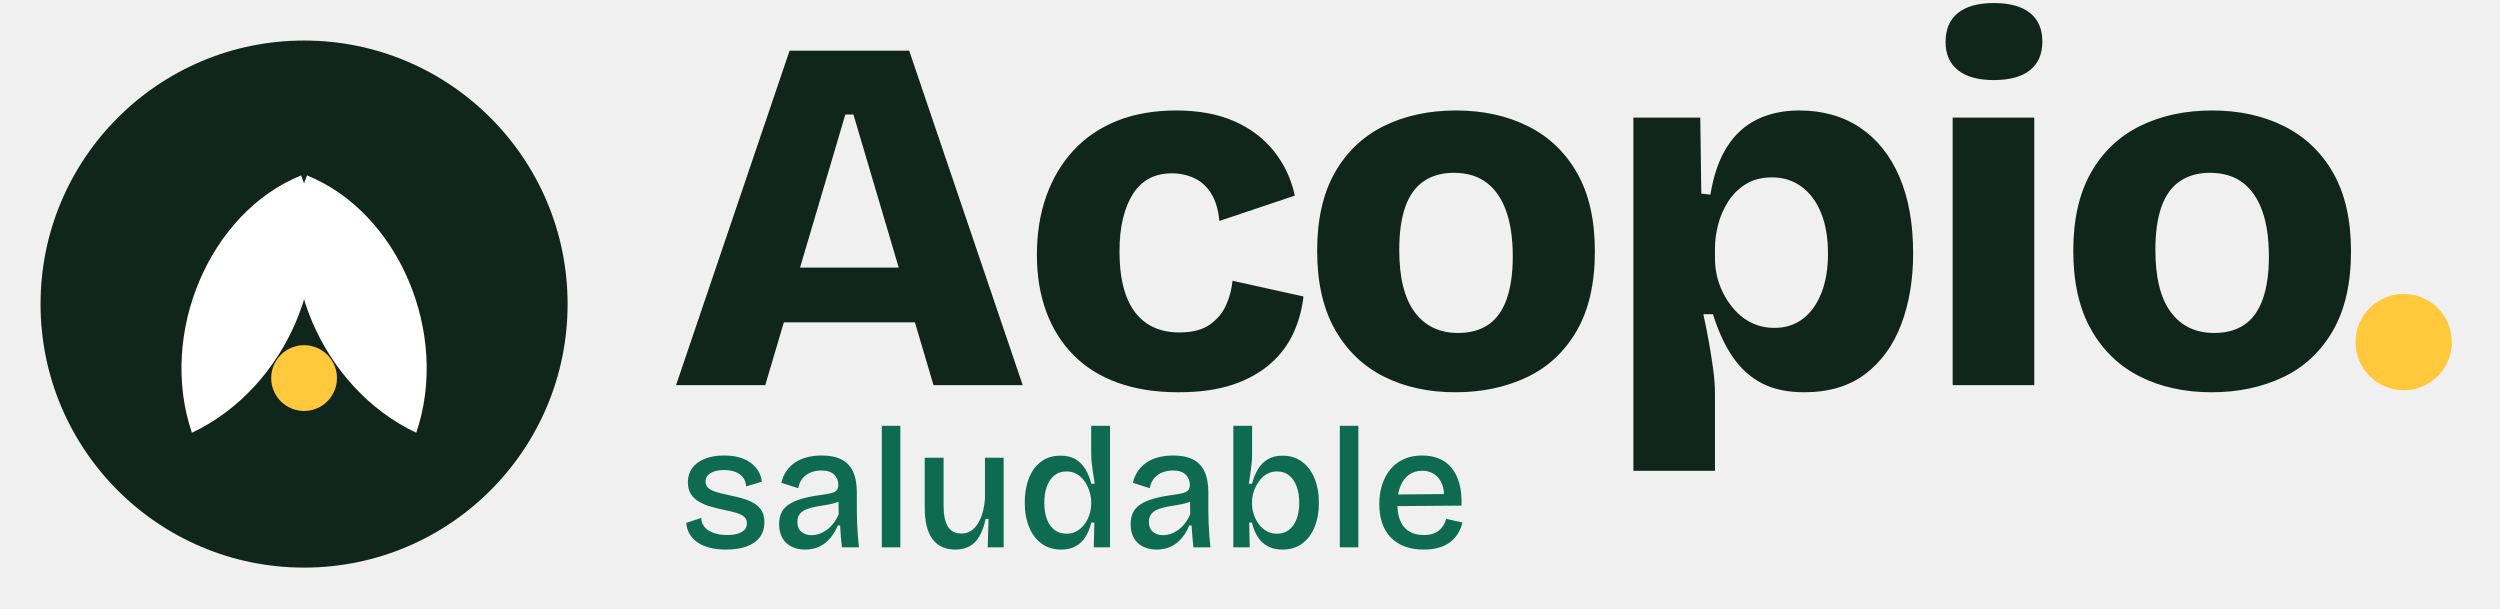
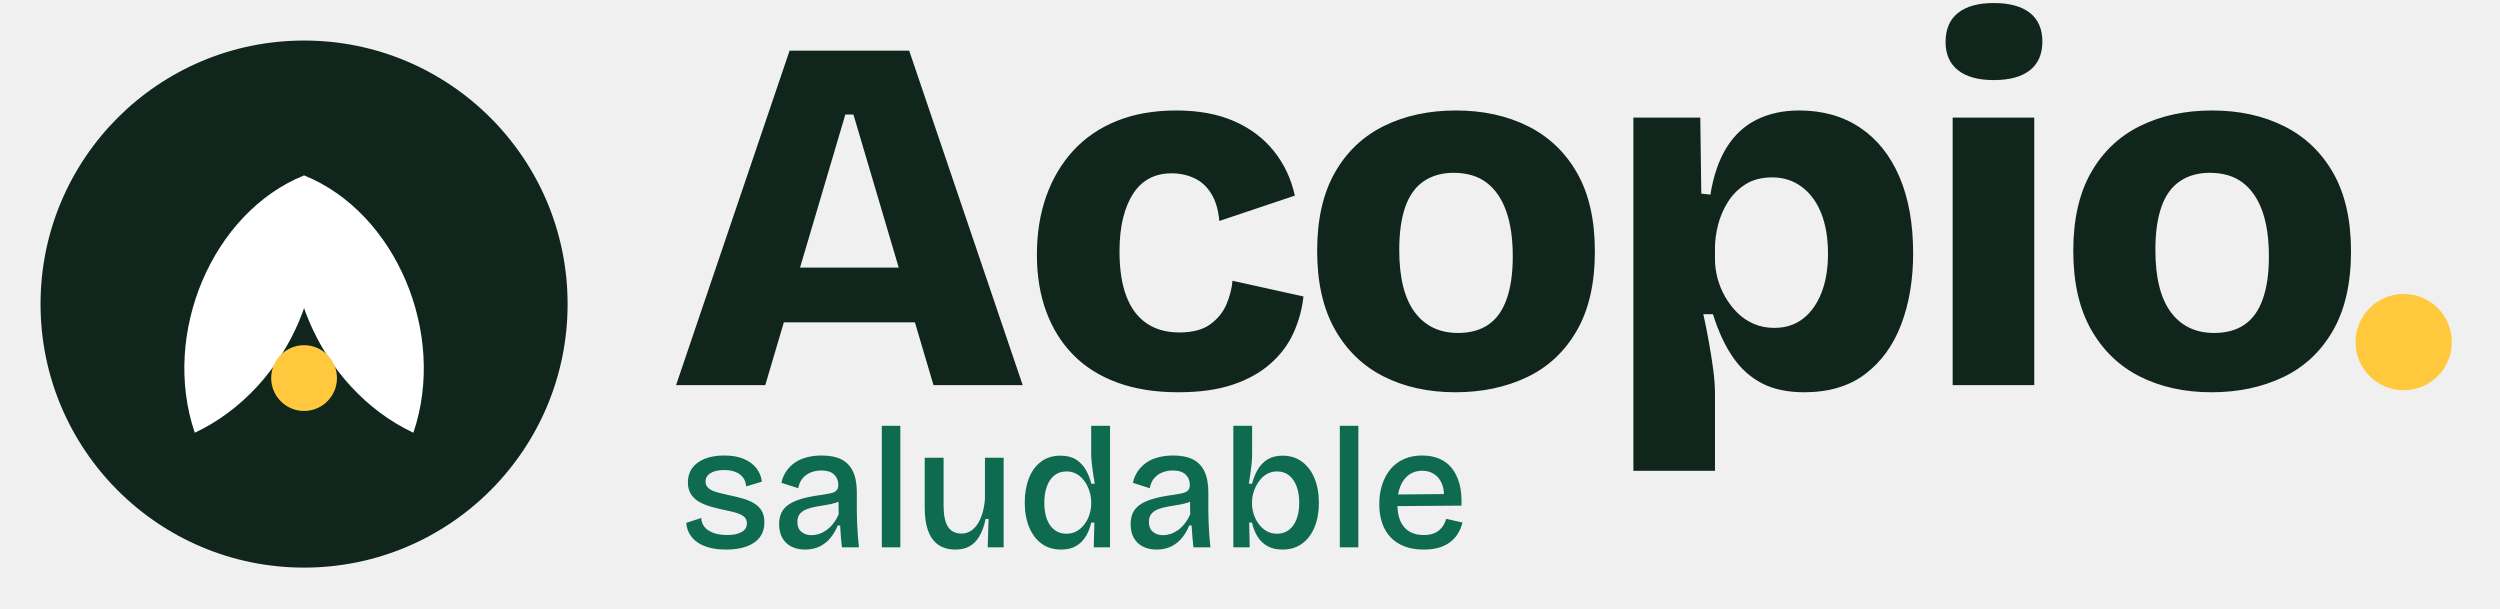
<svg xmlns="http://www.w3.org/2000/svg" viewBox="-8 -8 493.3 120">
  <g transform="scale(1.04)">
    <circle cx="50" cy="50" r="50" fill="#10251C" />
    <g transform="translate(50,50) scale(.78) translate(-50,-50)">
      <g fill="#fff">
-         <path transform="translate(36,50) rotate(23)" d="M0,-34 C17,-17 17,15 0,34 C-17,15 -17,-17 0,-34Z" />
-         <path transform="translate(64,50) rotate(-23)" d="M0,-34 C17,-17 17,15 0,34 C-17,15 -17,-17 0,-34Z" />
+         <path transform="translate(36.7,50) rotate(23)" d="M0,-34 C17,-17 17,15 0,34 C-17,15 -17,-17 0,-34Z" />
+         <path transform="translate(63.3,50) rotate(-23)" d="M0,-34 C17,-17 17,15 0,34 C-17,15 -17,-17 0,-34Z" />
      </g>
      <circle cx="50" cy="68" r="8" fill="#FFC83D" />
    </g>
  </g>
  <g transform="translate(124,2)">
    <g transform="translate(0,66) scale(0.1)">
      <path d="M14 0 238 -660H474L698 0H522L364 -534H348L190 0ZM147 -124V-232H589V-124ZM1005 14Q937 14 885.0 -5.0Q833 -24 798.0 -59.5Q763 -95 744.5 -145.0Q726 -195 726 -257Q726 -321 744.5 -373.0Q763 -425 798.0 -463.0Q833 -501 884.0 -521.5Q935 -542 1001 -542Q1067 -542 1115.0 -521.0Q1163 -500 1193.5 -462.0Q1224 -424 1235 -374L1086 -324Q1083 -357 1070.0 -378.0Q1057 -399 1036.5 -408.5Q1016 -418 992 -418Q967 -418 948.0 -408.0Q929 -398 916.0 -378.0Q903 -358 896.0 -329.5Q889 -301 889 -264Q889 -211 902.5 -175.5Q916 -140 942.5 -122.0Q969 -104 1007 -104Q1046 -104 1068.0 -120.0Q1090 -136 1100.0 -159.5Q1110 -183 1112 -206L1252 -175Q1248 -138 1232.5 -103.5Q1217 -69 1187.0 -42.5Q1157 -16 1112.5 -1.0Q1068 14 1005 14ZM1552 14Q1472 14 1410.5 -17.0Q1349 -48 1314.0 -110.0Q1279 -172 1279 -265Q1279 -358 1314.0 -419.5Q1349 -481 1411.0 -511.5Q1473 -542 1553 -542Q1633 -542 1695.0 -511.0Q1757 -480 1792.0 -418.5Q1827 -357 1827 -264Q1827 -169 1791.0 -107.0Q1755 -45 1692.5 -15.5Q1630 14 1552 14ZM1557 -103Q1593 -103 1617.0 -119.5Q1641 -136 1653.0 -170.0Q1665 -204 1665 -254Q1665 -307 1652.0 -343.5Q1639 -380 1613.5 -399.5Q1588 -419 1548 -419Q1514 -419 1489.5 -402.5Q1465 -386 1453.0 -352.0Q1441 -318 1441 -267Q1441 -185 1471.5 -144.0Q1502 -103 1557 -103ZM1903 169V-258V-528H2035L2037 -378L2055 -376Q2064 -432 2087.0 -469.0Q2110 -506 2146.5 -524.0Q2183 -542 2230 -542Q2300 -542 2350.5 -508.0Q2401 -474 2428.0 -411.0Q2455 -348 2455 -260Q2455 -182 2431.5 -120.0Q2408 -58 2360.5 -22.0Q2313 14 2240 14Q2191 14 2157.0 -3.5Q2123 -21 2099.5 -55.0Q2076 -89 2060 -140H2041Q2047 -113 2052.0 -85.0Q2057 -57 2060.5 -31.0Q2064 -5 2064 19V169ZM2181 -113Q2214 -113 2237.5 -131.0Q2261 -149 2274.0 -182.0Q2287 -215 2287 -259Q2287 -306 2273.5 -339.5Q2260 -373 2235.0 -391.5Q2210 -410 2177 -410Q2146 -410 2124.5 -396.5Q2103 -383 2089.5 -361.5Q2076 -340 2070.0 -316.0Q2064 -292 2064 -271V-249Q2064 -230 2069.0 -211.0Q2074 -192 2084.0 -174.5Q2094 -157 2108.0 -143.0Q2122 -129 2140.5 -121.0Q2159 -113 2181 -113ZM2533 0V-528H2694V0ZM2614 -602Q2568 -602 2543.5 -621.5Q2519 -641 2519 -677Q2519 -715 2543.5 -734.5Q2568 -754 2614 -754Q2661 -754 2685.5 -734.5Q2710 -715 2710 -678Q2710 -641 2685.5 -621.5Q2661 -602 2614 -602ZM3044 14Q2964 14 2902.5 -17.0Q2841 -48 2806.0 -110.0Q2771 -172 2771 -265Q2771 -358 2806.0 -419.5Q2841 -481 2903.0 -511.5Q2965 -542 3045 -542Q3125 -542 3187.0 -511.0Q3249 -480 3284.0 -418.5Q3319 -357 3319 -264Q3319 -169 3283.0 -107.0Q3247 -45 3184.5 -15.5Q3122 14 3044 14ZM3049 -103Q3085 -103 3109.0 -119.5Q3133 -136 3145.0 -170.0Q3157 -204 3157 -254Q3157 -307 3144.0 -343.5Q3131 -380 3105.5 -399.5Q3080 -419 3040 -419Q3006 -419 2981.5 -402.5Q2957 -386 2945.0 -352.0Q2933 -318 2933 -267Q2933 -185 2963.5 -144.0Q2994 -103 3049 -103Z" fill="#10251C" />
    </g>
    <circle cx="342.3" cy="57.5" r="9.5" fill="#FFC83D" />
    <g transform="translate(2,98) scale(0.034)">
      <path d="M273 13Q219 13 177.0 2.0Q135 -9 105.75 -29.5Q76.5 -50.0 60.25 -78.75Q44.0 -107.5 41.5 -142.0L128.5 -170.5Q129.0 -141.5 147.0 -119.0Q165.0 -96.5 198.75 -84.0Q232.5 -71.5 279.5 -71.5Q333.5 -71.5 363.5 -89.25Q393.5 -107.0 393.5 -139.0Q393.5 -163.5 377.25 -177.5Q361.0 -191.5 330.75 -200.5Q300.5 -209.5 259.5 -217.5Q222.0 -225.5 185.5 -235.75Q149 -246 118.25 -263.0Q87.5 -280.0 69.25 -307.75Q51.0 -335.5 51.0 -377.5Q51 -425 75.75 -459.5Q100.5 -494.0 148.0 -513.5Q195.5 -533.0 262 -533Q326.5 -533.0 372.75 -514.25Q419.0 -495.5 447.0 -461.25Q475 -427 480.5 -381.0L389.0 -353.5Q387 -385 370.5 -406.0Q354 -427 326.25 -437.75Q298.5 -448.5 260.5 -448.5Q210.5 -448.5 182.0 -430.5Q153.5 -412.5 153.5 -381.5Q153.5 -357.5 171.0 -343.0Q188.5 -328.5 219.0 -320.0Q249.5 -311.5 288.5 -303.0Q327.5 -295.0 364.5 -284.75Q401.5 -274.5 431.0 -258.0Q460.5 -241.5 477.75 -214.5Q495.0 -187.5 495.0 -145.5Q495 -94 468.25 -58.5Q441.5 -23.0 391.5 -5.0Q341.5 13.0 273 13ZM730.5 13.0Q687.5 13.0 653.5 -3.5Q619.5 -20.0 600.0 -53.0Q580.5 -86.0 580.5 -135.0Q580.5 -174.0 594.75 -202.5Q609 -231 638.75 -250.25Q668.5 -269.5 714.25 -282.5Q760.0 -295.5 823.5 -304.0Q858 -309 880.25 -314.0Q902.5 -319.0 913.25 -330.0Q924 -341 924.0 -363.5Q924.0 -397.5 900.25 -421.75Q876.5 -446.0 824.5 -446.0Q795.5 -446.0 767.75 -436.0Q740 -426 719.25 -403.5Q698.5 -381.0 691.5 -343.0L593.5 -374.5Q602 -412 621.75 -441.25Q641.5 -470.5 671.25 -491.25Q701 -512 741.0 -522.5Q781 -533 827.5 -533.0Q897 -533 942.0 -510.25Q987.0 -487.5 1009.25 -440.0Q1031.5 -392.5 1031.5 -318.0V-212.0Q1031.5 -179.5 1033.0 -143.0Q1034.5 -106.5 1037.25 -69.75Q1040 -33 1043.5 0.0H945Q941.5 -29.5 938.75 -61.75Q936 -94 934.5 -127.0H920.5Q906.0 -89.5 880.5 -57.25Q855 -25 817.75 -6.0Q780.5 13.0 730.5 13.0ZM769.0 -70.5Q789.5 -70.5 811.25 -77.5Q833.0 -84.5 854.25 -99.25Q875.5 -114.0 894.0 -137.25Q912.5 -160.5 926.0 -191.5L925.0 -286.5L951.5 -281.5Q934.5 -266.5 908.75 -258.5Q883.0 -250.5 853.25 -246.0Q823.5 -241.5 793.75 -236.0Q764.0 -230.5 739.75 -221.0Q715.5 -211.5 701.0 -194.25Q686.5 -177.0 686.5 -147.0Q686.5 -110.0 709.5 -90.25Q732.5 -70.5 769.0 -70.5ZM1176.5 0.0V-705.5H1284.0V0ZM1603.5 13.0Q1515.5 13.0 1470.5 -47.75Q1425.5 -108.5 1425.5 -231.0V-520.0H1535V-241.5Q1535.0 -160.5 1560.0 -120.25Q1585 -80 1639 -80Q1669 -80 1692.25 -94.75Q1715.5 -109.5 1733.0 -136.5Q1750.5 -163.5 1761.0 -200.25Q1771.5 -237.0 1775.0 -281.5V-520H1883.5V-216.0V0.0H1791L1796 -165H1779Q1766.0 -103.5 1742.5 -63.75Q1719 -24 1684.5 -5.5Q1650 13 1603.5 13.0ZM2217.5 13.0Q2151 13 2103.75 -21.5Q2056.5 -56.0 2031.25 -117.5Q2006 -179 2006 -260Q2006.0 -338.5 2029.75 -400.0Q2053.5 -461.5 2100.0 -496.75Q2146.5 -532.0 2213.5 -532.0Q2267.5 -532.0 2302.5 -510.25Q2337.5 -488.5 2359.0 -452.0Q2380.5 -415.5 2392.5 -369.0H2412Q2407 -400 2402.25 -431.25Q2397.5 -462.5 2394.5 -492.0Q2391.5 -521.5 2391.5 -544.5V-705.5H2501.0V-256V0H2406.5L2410.0 -143.5H2392.0Q2380.5 -95.0 2358.0 -60.0Q2335.5 -25.0 2301.0 -6.0Q2266.5 13.0 2217.5 13.0ZM2247.5 -79.0Q2283 -79 2310.0 -95.25Q2337.0 -111.5 2355.25 -137.5Q2373.5 -163.5 2382.5 -193.75Q2391.5 -224.0 2391.5 -251.0V-265.5Q2391.5 -285.5 2386.25 -308.75Q2381 -332 2369.75 -355.25Q2358.5 -378.5 2341.25 -398.0Q2324.0 -417.5 2300.75 -429.0Q2277.5 -440.5 2248.0 -440.5Q2206.0 -440.5 2177.25 -417.0Q2148.5 -393.5 2134.0 -352.5Q2119.5 -311.5 2119.5 -258.0Q2119.5 -204.0 2134.5 -163.75Q2149.5 -123.5 2178.5 -101.25Q2207.5 -79.0 2247.5 -79.0ZM2770.5 13.0Q2727.5 13.0 2693.5 -3.5Q2659.5 -20.0 2640.0 -53.0Q2620.5 -86.0 2620.5 -135.0Q2620.5 -174.0 2634.75 -202.5Q2649 -231 2678.75 -250.25Q2708.5 -269.5 2754.25 -282.5Q2800.0 -295.5 2863.5 -304.0Q2898 -309 2920.25 -314.0Q2942.5 -319.0 2953.25 -330.0Q2964 -341 2964.0 -363.5Q2964.0 -397.5 2940.25 -421.75Q2916.5 -446.0 2864.5 -446.0Q2835.5 -446.0 2807.75 -436.0Q2780 -426 2759.25 -403.5Q2738.5 -381.0 2731.5 -343.0L2633.5 -374.5Q2642 -412 2661.75 -441.25Q2681.5 -470.5 2711.25 -491.25Q2741 -512 2781.0 -522.5Q2821 -533 2867.5 -533.0Q2937 -533 2982.0 -510.25Q3027.0 -487.5 3049.25 -440.0Q3071.5 -392.5 3071.5 -318.0V-212.0Q3071.5 -179.5 3073.0 -143.0Q3074.5 -106.5 3077.25 -69.75Q3080 -33 3083.5 0.0H2985Q2981.5 -29.5 2978.75 -61.75Q2976 -94 2974.5 -127.0H2960.5Q2946.0 -89.5 2920.5 -57.25Q2895 -25 2857.75 -6.0Q2820.5 13.0 2770.5 13.0ZM2809.0 -70.5Q2829.5 -70.5 2851.25 -77.5Q2873.0 -84.5 2894.25 -99.25Q2915.5 -114.0 2934.0 -137.25Q2952.5 -160.5 2966.0 -191.5L2965.0 -286.5L2991.5 -281.5Q2974.5 -266.5 2948.75 -258.5Q2923.0 -250.5 2893.25 -246.0Q2863.5 -241.5 2833.75 -236.0Q2804.0 -230.5 2779.75 -221.0Q2755.5 -211.5 2741.0 -194.25Q2726.5 -177.0 2726.5 -147.0Q2726.5 -110.0 2749.5 -90.25Q2772.5 -70.5 2809.0 -70.5ZM3501 13Q3451 13 3415.25 -6.75Q3379.5 -26.5 3357.25 -61.75Q3335 -97 3325.0 -143.5H3308.5L3311.5 0.0H3216.5V-255.5V-705.5H3325.5V-539.5Q3325.5 -514.5 3322.75 -486.25Q3320 -458 3315.5 -428.75Q3311.0 -399.5 3306.5 -369.0H3325Q3337 -415 3358.25 -451.5Q3379.5 -488.0 3414.75 -510.0Q3450 -532 3502 -532Q3567.5 -532.0 3614.5 -497.5Q3661.5 -463.0 3687.25 -401.5Q3713 -340 3713 -258Q3713.0 -178.5 3688.0 -117.5Q3663.0 -56.5 3616.0 -21.75Q3569 13 3501 13ZM3470 -79Q3510 -79 3539.0 -101.0Q3568 -123 3583.5 -163.5Q3599 -204 3599.0 -258.5Q3599 -312 3584.0 -352.75Q3569.0 -393.5 3540.5 -417.0Q3512.0 -440.5 3470.5 -440.5Q3441.5 -440.5 3418.0 -429.0Q3394.5 -417.5 3377.25 -398.25Q3360 -379 3348.25 -355.75Q3336.5 -332.5 3330.75 -309.0Q3325.0 -285.5 3325.0 -265.5V-251Q3325 -224 3334.5 -193.75Q3344.0 -163.5 3362.25 -137.5Q3380.5 -111.5 3407.75 -95.25Q3435 -79 3470 -79ZM3834.5 0.0V-705.5H3942.0V0ZM4321 13Q4258.5 13.0 4210.5 -5.25Q4162.5 -23.5 4129.5 -58.0Q4096.5 -92.5 4080.0 -141.25Q4063.5 -190.0 4063.5 -251.0Q4063.5 -312.5 4080.25 -364.0Q4097.0 -415.5 4128.5 -453.5Q4160.0 -491.5 4206.5 -512.25Q4253 -533 4312 -533Q4367 -533 4410.5 -515.0Q4454 -497 4483.75 -460.5Q4513.5 -424.0 4528.5 -369.5Q4543.5 -315.0 4540.5 -242.0L4133 -239V-306.5L4475.5 -309.5L4438.0 -268.5Q4443.5 -328.5 4427.75 -367.25Q4412 -406 4381.75 -425.25Q4351.5 -444.5 4312.5 -444.5Q4269.0 -444.5 4236.75 -421.75Q4204.5 -399.0 4186.5 -356.25Q4168.5 -313.5 4168.5 -252.5Q4168.5 -163.0 4208.0 -117.25Q4247.5 -71.5 4321.5 -71.5Q4352.5 -71.5 4374.5 -79.0Q4396.5 -86.5 4411.75 -99.5Q4427.0 -112.5 4436.75 -129.5Q4446.5 -146.5 4452.0 -165.5L4546.5 -144.0Q4537.0 -107.5 4519.25 -78.75Q4501.5 -50.0 4473.5 -29.25Q4445.5 -8.5 4408.0 2.25Q4370.5 13.0 4321 13Z" fill="#0F6B4F" />
    </g>
  </g>
</svg>
